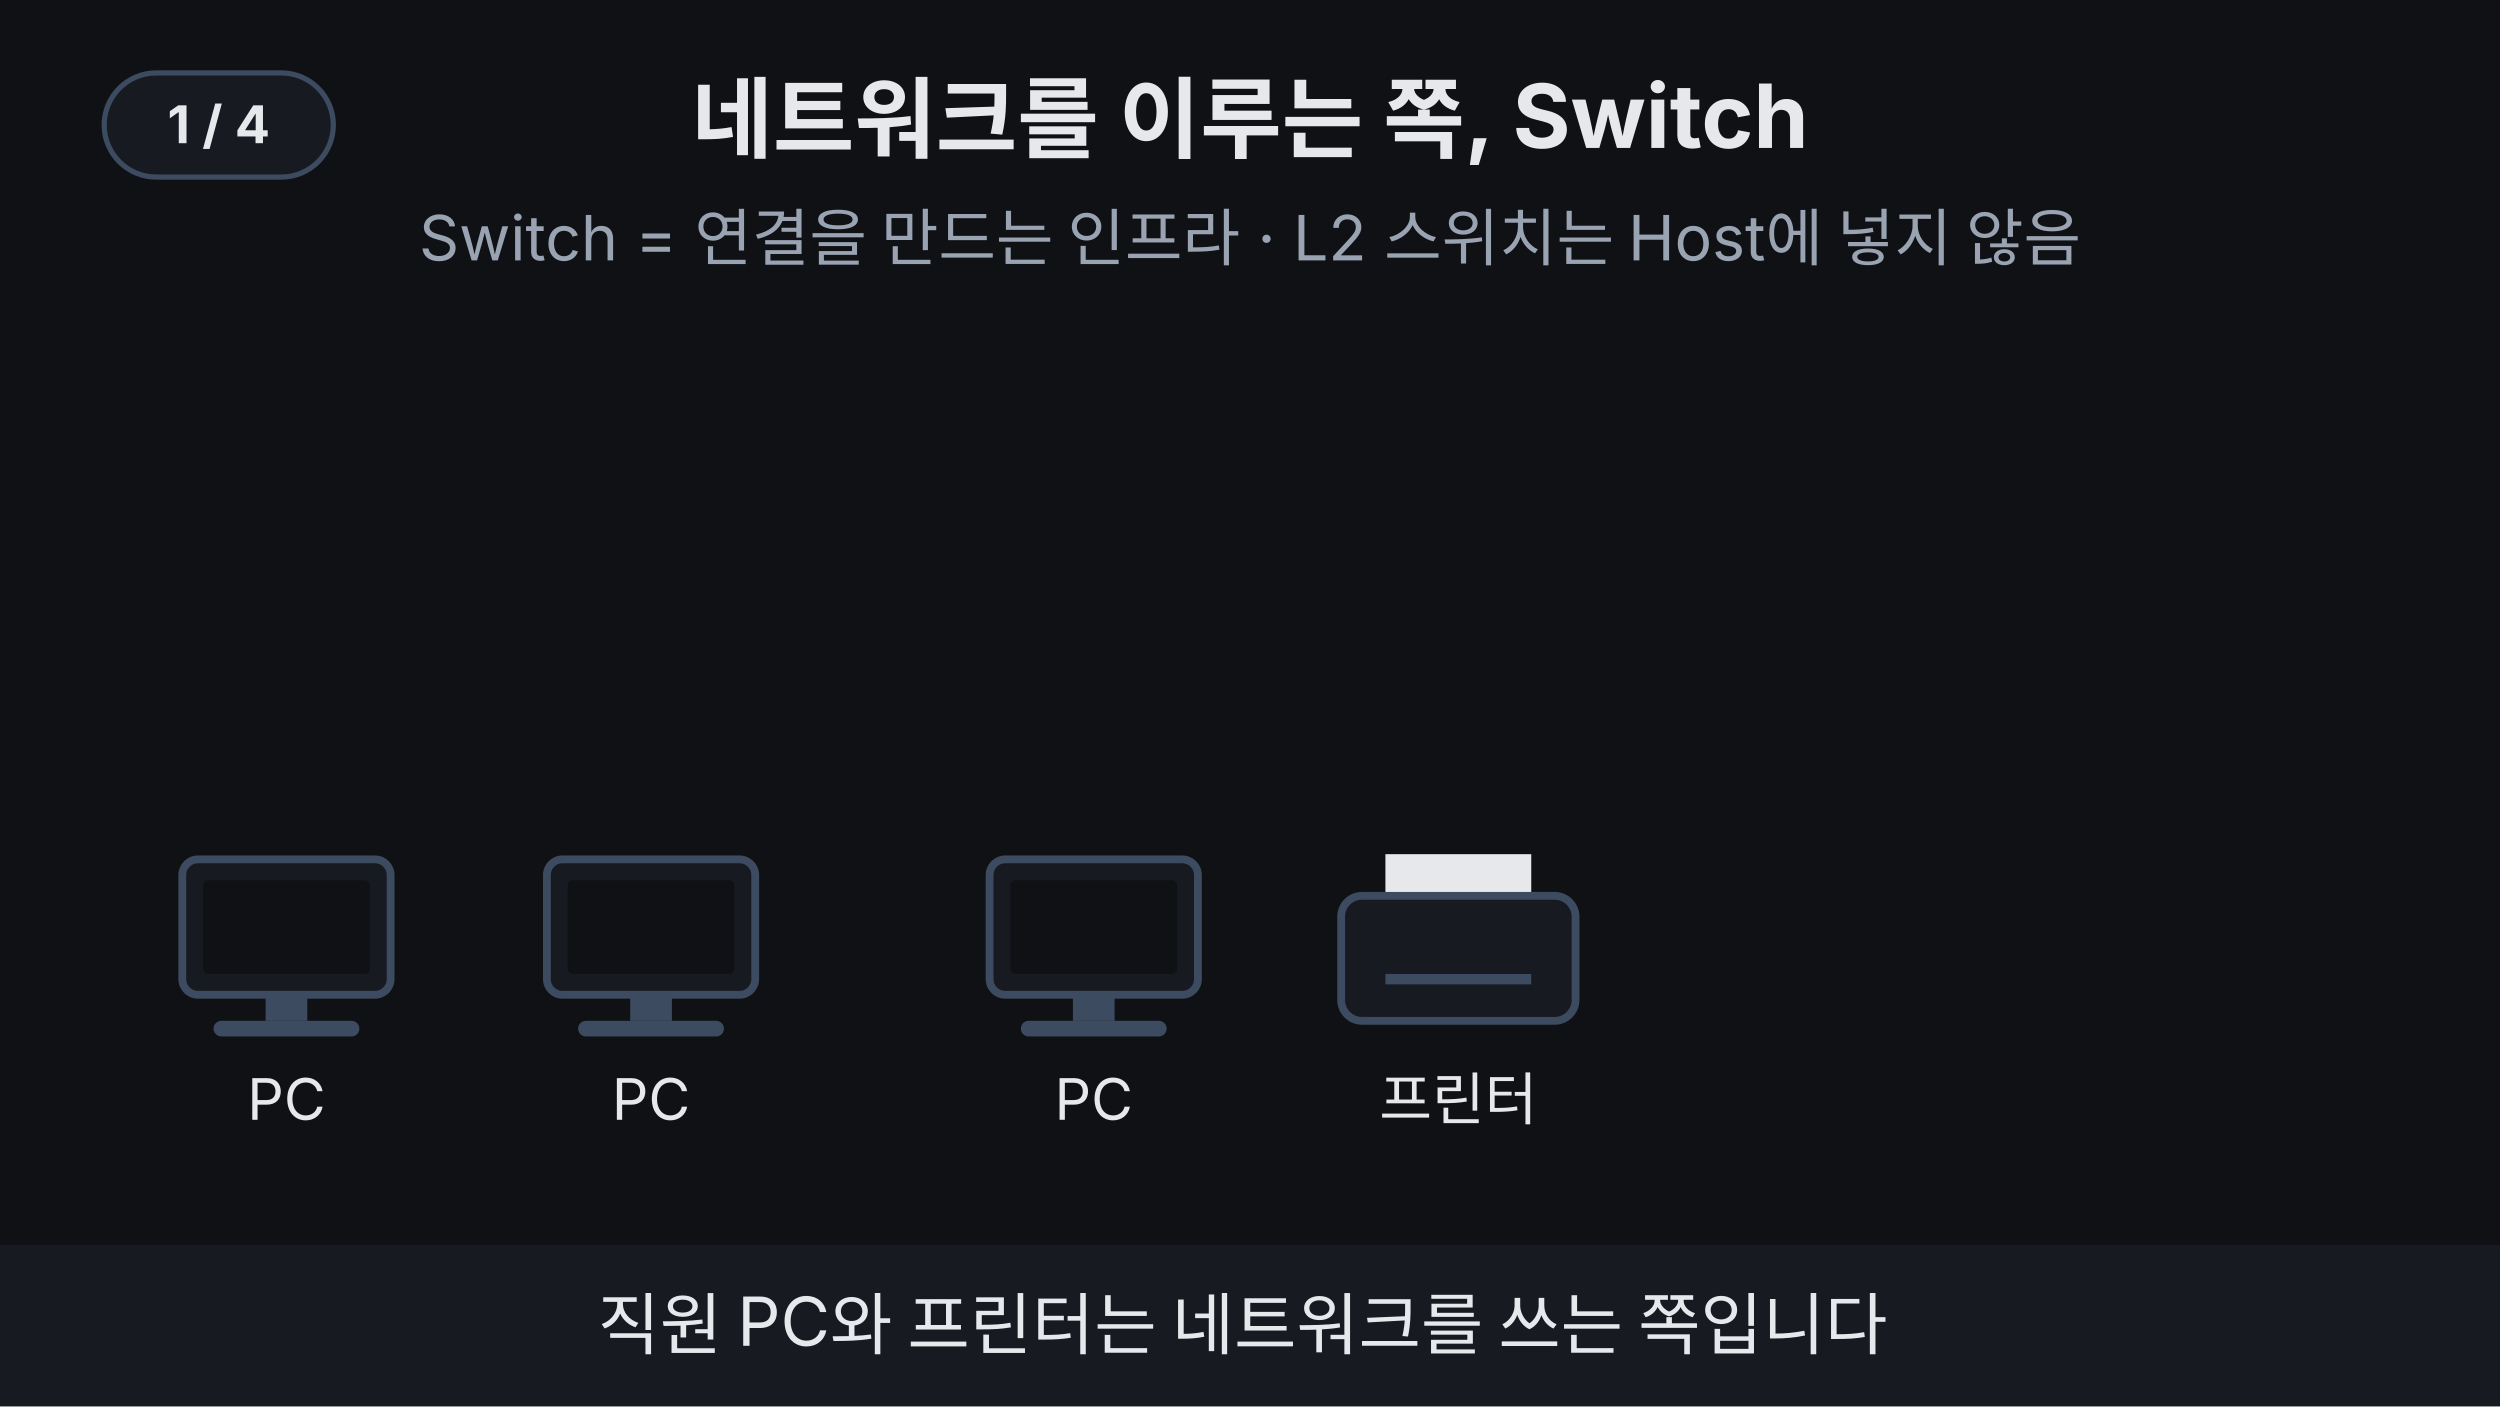
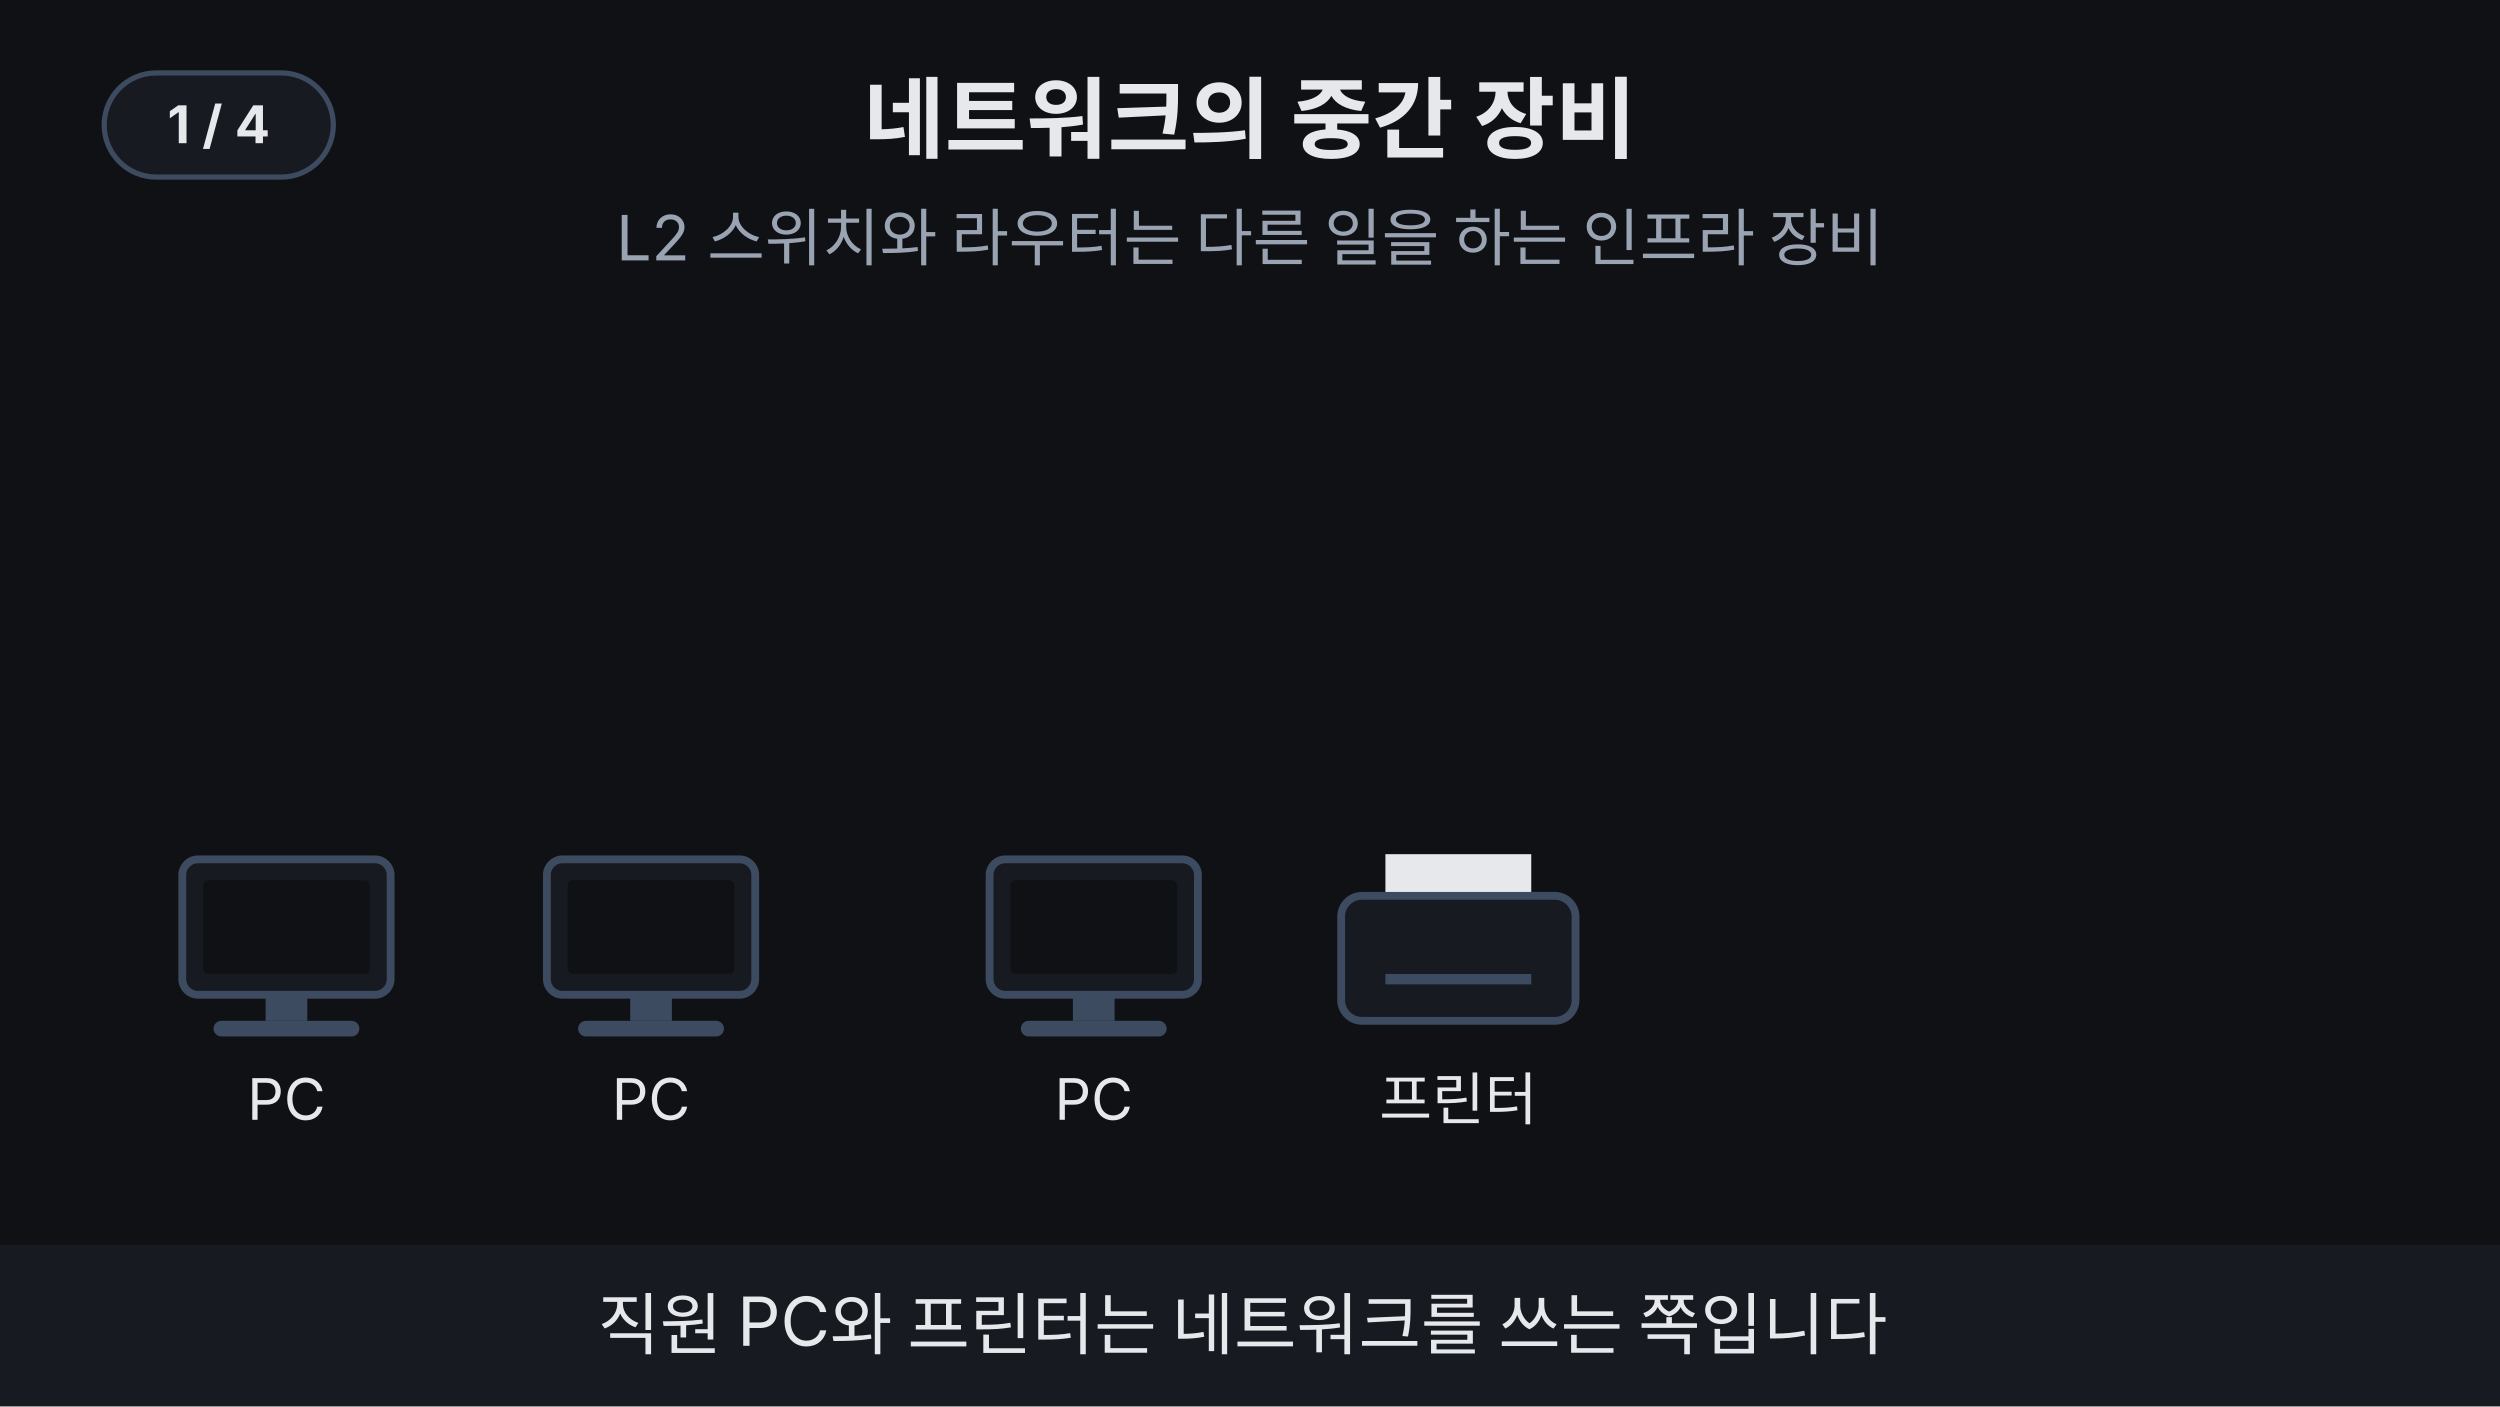
<svg xmlns="http://www.w3.org/2000/svg" viewBox="0 0 960 540" width="960" height="540" font-family="-apple-system,'Apple SD Gothic Neo','Segoe UI',sans-serif">
  <rect width="960" height="540" fill="#0f1115" />
-   <text x="480" y="58" text-anchor="middle" font-size="34" font-weight="700" fill="#e6e8ec">네트워크를 이루는 쪽, Switch</text>
-   <text x="480" y="100" text-anchor="middle" font-size="24" fill="#9aa3b2">Switch = 연결을 만드는 인프라 · L2 스위치는 Host에 넣지 않음</text>
+   <text x="480" y="58" text-anchor="middle" font-size="34" font-weight="700" fill="#e6e8ec">네트워크의 중간 장비</text>
+   <text x="480" y="100" text-anchor="middle" font-size="24" fill="#9aa3b2">L2 스위치와 라우터는 다른 일을 하는 인프라 장비</text>
  <rect x="70" y="330" width="80" height="52" rx="6" fill="#171a21" stroke="#3d4b60" stroke-width="3" />
  <rect x="78" y="338" width="64" height="36" rx="2" fill="#0f1115" />
  <rect x="102" y="382" width="16" height="10" fill="#3d4b60" />
  <rect x="82" y="392" width="56" height="6" rx="3" fill="#3d4b60" />
  <rect x="210" y="330" width="80" height="52" rx="6" fill="#171a21" stroke="#3d4b60" stroke-width="3" />
  <rect x="218" y="338" width="64" height="36" rx="2" fill="#0f1115" />
  <rect x="242" y="382" width="16" height="10" fill="#3d4b60" />
  <rect x="222" y="392" width="56" height="6" rx="3" fill="#3d4b60" />
  <rect x="380" y="330" width="80" height="52" rx="6" fill="#171a21" stroke="#3d4b60" stroke-width="3" />
  <rect x="388" y="338" width="64" height="36" rx="2" fill="#0f1115" />
  <rect x="412" y="382" width="16" height="10" fill="#3d4b60" />
  <rect x="392" y="392" width="56" height="6" rx="3" fill="#3d4b60" />
  <rect x="532" y="328" width="56" height="22" fill="#e6e8ec" />
  <rect x="515" y="344" width="90" height="48" rx="8" fill="#171a21" stroke="#3d4b60" stroke-width="3" />
  <line x1="532" y1="376" x2="588" y2="376" stroke="#3d4b60" stroke-width="4" />
  <g font-size="22" fill="#e6e8ec" text-anchor="middle">
    <text x="110" y="430">PC</text>
    <text x="250" y="430">PC</text>
    <text x="420" y="430">PC</text>
    <text x="560" y="430">프린터</text>
  </g>
  <g opacity="0">
    <animate attributeName="opacity" values="0;0;1;1;0;0" keyTimes="0;0.25;0.28;0.97;0.99;1" dur="10s" repeatCount="indefinite" />
    <g stroke="#6ea8fe" stroke-width="3">
      <line x1="180" y1="272" x2="110" y2="328" />
      <line x1="180" y1="272" x2="250" y2="328" />
      <line x1="490" y1="272" x2="420" y2="328" />
      <line x1="490" y1="272" x2="560" y2="328" />
    </g>
    <rect x="105" y="228" width="150" height="44" rx="8" fill="#171a21" stroke="#6ea8fe" stroke-width="3" />
    <text x="180" y="257.92" text-anchor="middle" font-size="22" fill="#e6e8ec">L2 스위치</text>
    <rect x="415" y="228" width="150" height="44" rx="8" fill="#171a21" stroke="#6ea8fe" stroke-width="3" />
    <text x="490" y="257.92" text-anchor="middle" font-size="22" fill="#e6e8ec">L2 스위치</text>
  </g>
  <g opacity="0">
    <animate attributeName="opacity" values="0;0;1;1;0;0" keyTimes="0;0.5;0.53;0.97;0.99;1" dur="10s" repeatCount="indefinite" />
    <g stroke="#6ea8fe" stroke-width="3">
      <line x1="345" y1="172" x2="180" y2="228" />
      <line x1="345" y1="172" x2="490" y2="228" />
      <line x1="420" y1="150" x2="700" y2="150" />
    </g>
    <rect x="270" y="128" width="150" height="44" rx="8" fill="#171a21" stroke="#6ea8fe" stroke-width="3" />
    <text x="345" y="157.92" text-anchor="middle" font-size="22" fill="#e6e8ec">라우터</text>
    <rect x="700" y="124" width="180" height="52" rx="26" fill="#171a21" stroke="#3d4b60" stroke-width="3" />
    <text x="790" y="158" text-anchor="middle" font-size="24" fill="#9aa3b2">인터넷</text>
  </g>
  <circle r="9" fill="#ffb454" opacity="0">
    <animateMotion path="M110,328 L180,272 L345,172 L345,150 L700,150" keyPoints="0;0;1;1" keyTimes="0;0.55;0.7;1" calcMode="linear" dur="10s" repeatCount="indefinite" />
    <animate attributeName="opacity" values="0;0;1;1;0;0" keyTimes="0;0.54;0.55;0.7;0.71;1" dur="10s" repeatCount="indefinite" />
  </circle>
  <g opacity="0">
    <animate attributeName="opacity" values="0;0;1;1;0;0" keyTimes="0;0.75;0.78;0.97;0.99;1" dur="10s" repeatCount="indefinite" />
    <rect x="90" y="114" width="495" height="172" rx="16" fill="none" stroke="#6ea8fe" stroke-width="3" stroke-dasharray="10 8" />
    <rect x="55" y="318" width="565" height="128" rx="16" fill="none" stroke="#ffb454" stroke-width="3" stroke-dasharray="10 8" />
    <rect x="645" y="198" width="260" height="36" rx="18" fill="#6ea8fe" stroke="#6ea8fe" stroke-width="2" />
-     <text x="775" y="224" text-anchor="middle" font-size="22" font-weight="700" fill="#0f1115">인프라 쪽 · Switch</text>
+     <text x="775" y="224" text-anchor="middle" font-size="22" font-weight="700" fill="#0f1115">중간 인프라 장비</text>
    <rect x="645" y="364" width="260" height="36" rx="18" fill="#ffb454" stroke="#ffb454" stroke-width="2" />
    <text x="775" y="390" text-anchor="middle" font-size="22" font-weight="700" fill="#0f1115">단말 쪽 · 이용</text>
  </g>
  <rect x="0" y="478" width="960" height="62" fill="#171a21" />
  <g font-size="26" fill="#e6e8ec" text-anchor="middle">
    <text x="480" y="518" opacity="1">직원 PC와 프린터는 네트워크를 쓰는 쪽입니다
      <animate attributeName="opacity" values="1;1;0;0;1" keyTimes="0;0.24;0.25;0.99;1" dur="10s" repeatCount="indefinite" />
    </text>
    <text x="480" y="518" opacity="0">자리마다 놓인 L2 스위치가 기기들을 이어 줍니다
      <animate attributeName="opacity" values="0;0;1;1;0;0" keyTimes="0;0.24;0.25;0.49;0.5;1" dur="10s" repeatCount="indefinite" />
    </text>
    <text x="480" y="518" opacity="0">스위치 연결은 라우터로 모여 바깥 네트워크와 이어집니다
      <animate attributeName="opacity" values="0;0;1;1;0;0" keyTimes="0;0.49;0.5;0.74;0.75;1" dur="10s" repeatCount="indefinite" />
    </text>
-     <text x="480" y="518" opacity="0">스위치와 라우터는 묶어서 <tspan fill="#6ea8fe" font-weight="700">인프라 쪽</tspan> 역할로 봅니다
+     <text x="480" y="518" opacity="0">스위치와 라우터는 <tspan fill="#6ea8fe" font-weight="700">서로 다른 중간 장비</tspan>입니다
      <animate attributeName="opacity" values="0;0;1;1;0;0" keyTimes="0;0.74;0.75;0.98;0.99;1" dur="10s" repeatCount="indefinite" />
    </text>
  </g>
  <g aria-label="재생 단계">
    <rect x="40" y="28" width="88" height="40" rx="20" fill="#171a21" stroke="#3d4b60" stroke-width="2" />
    <text x="84" y="55" text-anchor="middle" font-size="20" font-weight="700" fill="#e6e8ec" opacity="1">1 / 4<animate attributeName="opacity" values="1;1;0;0" keyTimes="0;0.24;0.25;1" calcMode="discrete" dur="10s" repeatCount="indefinite" />
    </text>
    <text x="84" y="55" text-anchor="middle" font-size="20" font-weight="700" fill="#e6e8ec" opacity="0">2 / 4<animate attributeName="opacity" values="0;0;1;1;0;0" keyTimes="0;0.24;0.25;0.49;0.5;1" calcMode="discrete" dur="10s" repeatCount="indefinite" />
    </text>
    <text x="84" y="55" text-anchor="middle" font-size="20" font-weight="700" fill="#e6e8ec" opacity="0">3 / 4<animate attributeName="opacity" values="0;0;1;1;0;0" keyTimes="0;0.49;0.5;0.74;0.75;1" calcMode="discrete" dur="10s" repeatCount="indefinite" />
    </text>
    <text x="84" y="55" text-anchor="middle" font-size="20" font-weight="700" fill="#e6e8ec" opacity="0">4 / 4<animate attributeName="opacity" values="0;0;1;1" keyTimes="0;0.74;0.75;1" calcMode="discrete" dur="10s" repeatCount="indefinite" />
    </text>
  </g>
</svg>
